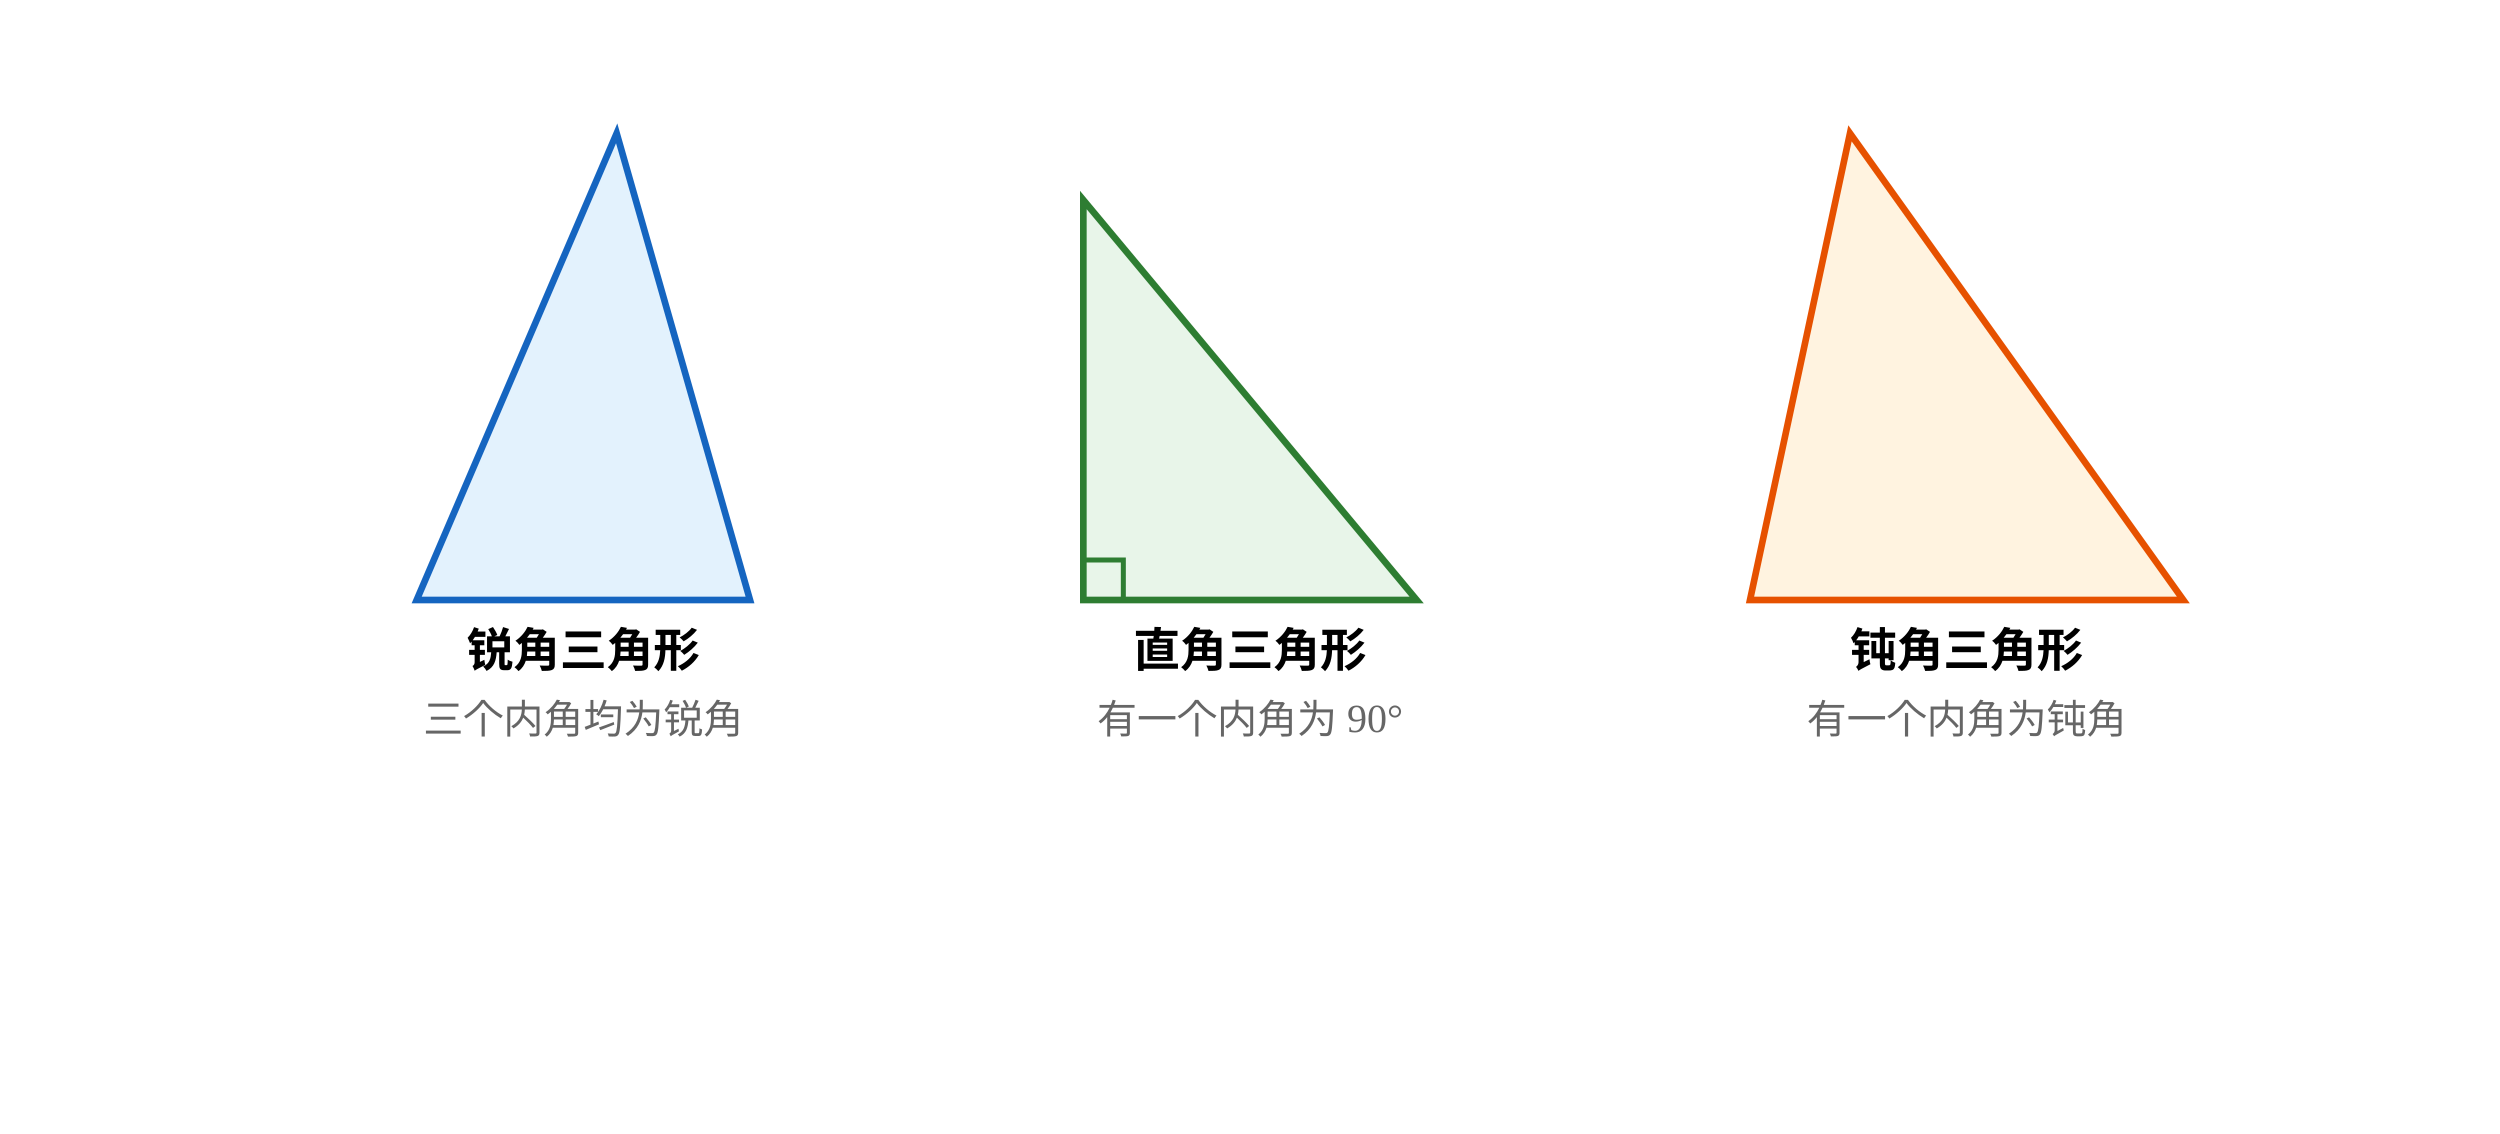
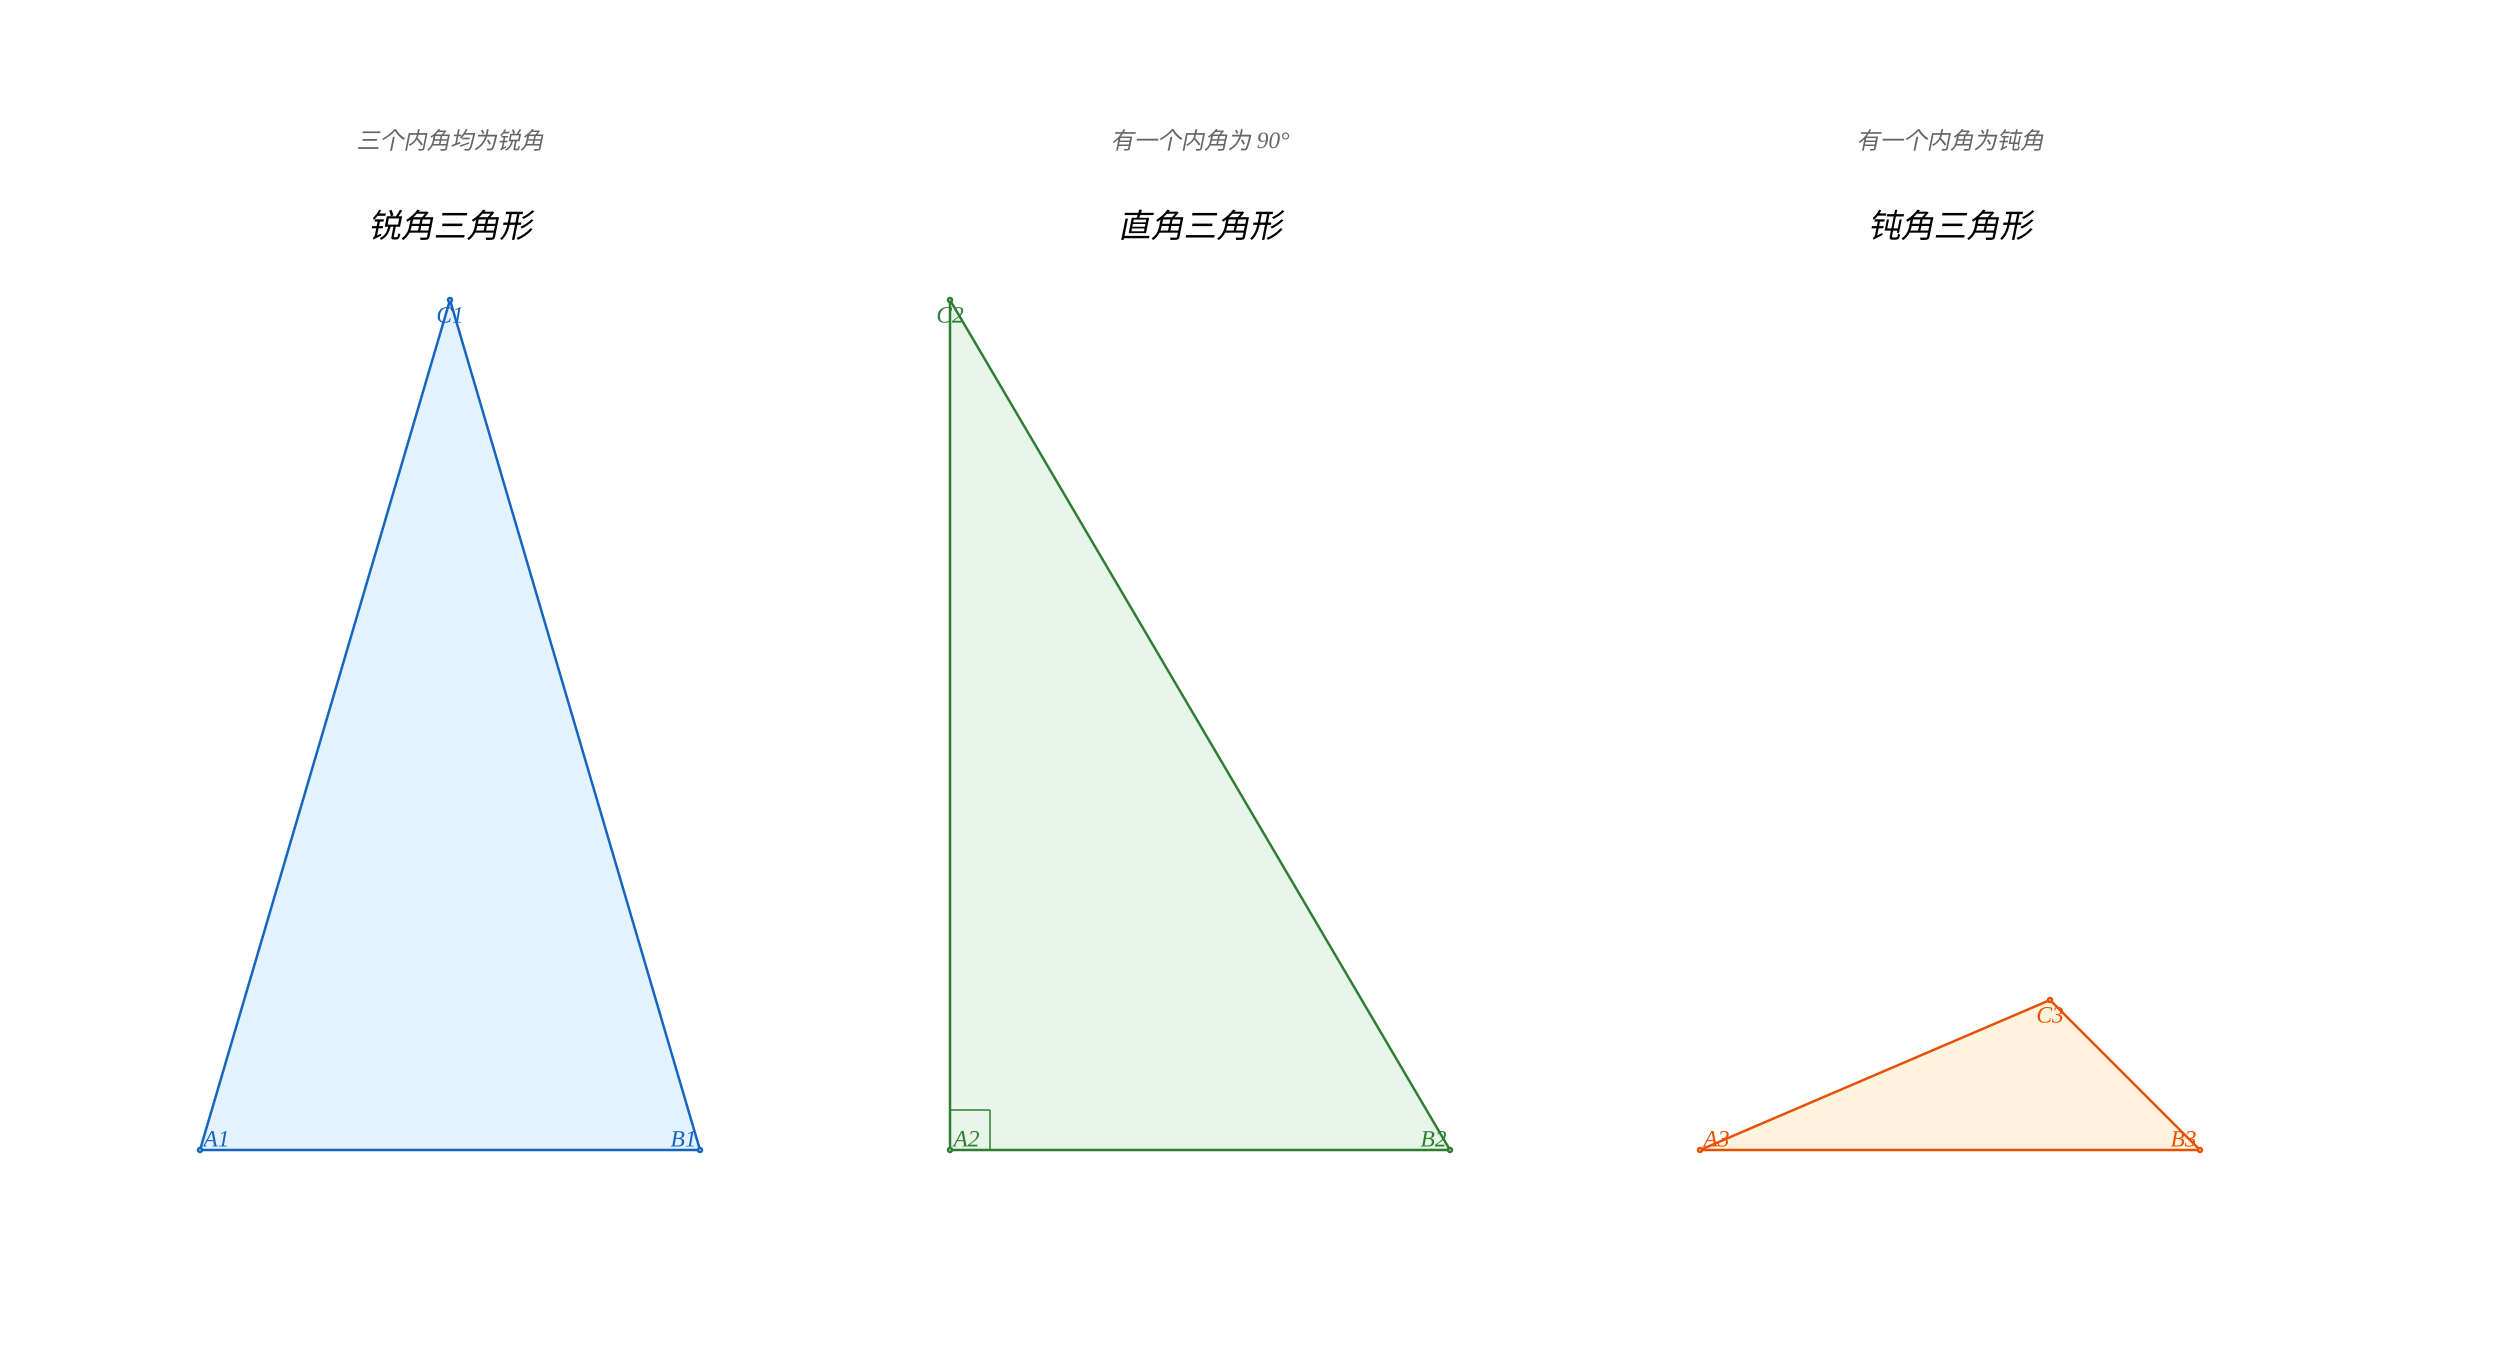
- <svg xmlns="http://www.w3.org/2000/svg" viewBox="0 0 750 340" width="750" height="340">
-   <g transform="translate(125,20)">
-     <polygon points="0,160 100,160 60,20" fill="#e3f2fd" stroke="#1565c0" stroke-width="2" />
-     <text x="50" y="180" font-size="14" text-anchor="middle" font-weight="bold">锐角三角形</text>
-     <text x="50" y="200" font-size="12" text-anchor="middle" fill="#666">三个内角均为锐角</text>
-   </g>
-   <g transform="translate(325,20)">
-     <polygon points="0,160 100,160 0,40" fill="#e8f5e9" stroke="#2e7d32" stroke-width="2" />
-     <rect x="0" y="148" width="12" height="12" fill="none" stroke="#2e7d32" stroke-width="1.5" />
-     <text x="50" y="180" font-size="14" text-anchor="middle" font-weight="bold">直角三角形</text>
-     <text x="50" y="200" font-size="12" text-anchor="middle" fill="#666">有一个内角为 90°</text>
-   </g>
-   <g transform="translate(525,20)">
-     <polygon points="0,160 130,160 30,20" fill="#fff3e0" stroke="#e65100" stroke-width="2" />
-     <text x="65" y="180" font-size="14" text-anchor="middle" font-weight="bold">钝角三角形</text>
-     <text x="65" y="200" font-size="12" text-anchor="middle" fill="#666">有一个内角为钝角</text>
-   </g>
+ <svg xmlns="http://www.w3.org/2000/svg" width="500mm" height="270mm" viewBox="0 0 500 270" version="1.1">
+   <path d="M40.00,230.00 L 140.00,230.00 L 90.00,60.00 z" fill="#E3F2FD" stroke="none" />
+   <line x1="40.40" y1="230.00" x2="139.60" y2="230.00" style="stroke:#1565C0; stroke-width:0.50" />
+   <line x1="139.89" y1="229.62" x2="90.11" y2="60.38" style="stroke:#1565C0; stroke-width:0.50" />
+   <line x1="89.89" y1="60.38" x2="40.11" y2="229.62" style="stroke:#1565C0; stroke-width:0.50" />
+   <circle cx="40.00" cy="230.00" r="0.40" fill="none" stroke="#1565C0" stroke-width="0.50" />
+   <text x="40.70" y="229.30" style="font-size:3.51pt; font-style:italic; fill:#1565C0">A1</text>
+   <circle cx="140.00" cy="230.00" r="0.40" fill="none" stroke="#1565C0" stroke-width="0.50" />
+   <text x="139.30" y="229.30" style="font-size:3.51pt; font-style:italic; fill:#1565C0" text-anchor="end">B1</text>
+   <circle cx="90.00" cy="60.00" r="0.40" fill="none" stroke="#1565C0" stroke-width="0.50" />
+   <text x="90.00" y="61.00" style="font-size:3.51pt; font-style:italic; fill:#1565C0" text-anchor="middle" dy="3.515">C1</text>
+   <text x="90.00" y="45.00" style="font-size:4.92pt; font-style:italic; fill:#000000" text-anchor="middle" dy="2.46">锐角三角形</text>
+   <text x="90.00" y="28.00" style="font-size:3.51pt; font-style:italic; fill:#666666" text-anchor="middle" dy="1.757">三个内角均为锐角</text>
+   <path d="M190.00,230.00 L 290.00,230.00 L 190.00,60.00 z" fill="#E8F5E9" stroke="none" />
+   <line x1="190.40" y1="230.00" x2="289.60" y2="230.00" style="stroke:#2E7D32; stroke-width:0.50" />
+   <line x1="289.80" y1="229.66" x2="190.20" y2="60.34" style="stroke:#2E7D32; stroke-width:0.50" />
+   <line x1="190.00" y1="60.40" x2="190.00" y2="229.60" style="stroke:#2E7D32; stroke-width:0.50" />
+   <circle cx="190.00" cy="230.00" r="0.40" fill="none" stroke="#2E7D32" stroke-width="0.50" />
+   <text x="190.70" y="229.30" style="font-size:3.51pt; font-style:italic; fill:#2E7D32">A2</text>
+   <circle cx="290.00" cy="230.00" r="0.40" fill="none" stroke="#2E7D32" stroke-width="0.50" />
+   <text x="289.30" y="229.30" style="font-size:3.51pt; font-style:italic; fill:#2E7D32" text-anchor="end">B2</text>
+   <circle cx="190.00" cy="60.00" r="0.40" fill="none" stroke="#2E7D32" stroke-width="0.50" />
+   <text x="190.00" y="61.00" style="font-size:3.51pt; font-style:italic; fill:#2E7D32" text-anchor="middle" dy="3.515">C2</text>
+   <line x1="190.00" y1="222.00" x2="198.00" y2="222.00" style="stroke:#2E7D32; stroke-width:0.30" />
+   <line x1="198.00" y1="222.00" x2="198.00" y2="230.00" style="stroke:#2E7D32; stroke-width:0.30" />
+   <text x="240.00" y="45.00" style="font-size:4.92pt; font-style:italic; fill:#000000" text-anchor="middle" dy="2.46">直角三角形</text>
+   <text x="240.00" y="28.00" style="font-size:3.51pt; font-style:italic; fill:#666666" text-anchor="middle" dy="1.757">有一个内角为 90°</text>
+   <path d="M340.00,230.00 L 440.00,230.00 L 410.00,200.00 z" fill="#FFF3E0" stroke="none" />
+   <line x1="340.40" y1="230.00" x2="439.60" y2="230.00" style="stroke:#E65100; stroke-width:0.50" />
+   <line x1="439.72" y1="229.72" x2="410.28" y2="200.28" style="stroke:#E65100; stroke-width:0.50" />
+   <line x1="409.63" y1="200.16" x2="340.37" y2="229.84" style="stroke:#E65100; stroke-width:0.50" />
+   <circle cx="340.00" cy="230.00" r="0.40" fill="none" stroke="#E65100" stroke-width="0.50" />
+   <text x="340.70" y="229.30" style="font-size:3.51pt; font-style:italic; fill:#E65100">A3</text>
+   <circle cx="440.00" cy="230.00" r="0.40" fill="none" stroke="#E65100" stroke-width="0.50" />
+   <text x="439.30" y="229.30" style="font-size:3.51pt; font-style:italic; fill:#E65100" text-anchor="end">B3</text>
+   <circle cx="410.00" cy="200.00" r="0.40" fill="none" stroke="#E65100" stroke-width="0.50" />
+   <text x="410.00" y="201.00" style="font-size:3.51pt; font-style:italic; fill:#E65100" text-anchor="middle" dy="3.515">C3</text>
+   <text x="390.00" y="45.00" style="font-size:4.92pt; font-style:italic; fill:#000000" text-anchor="middle" dy="2.46">钝角三角形</text>
+   <text x="390.00" y="28.00" style="font-size:3.51pt; font-style:italic; fill:#666666" text-anchor="middle" dy="1.757">有一个内角为钝角</text>
</svg>
